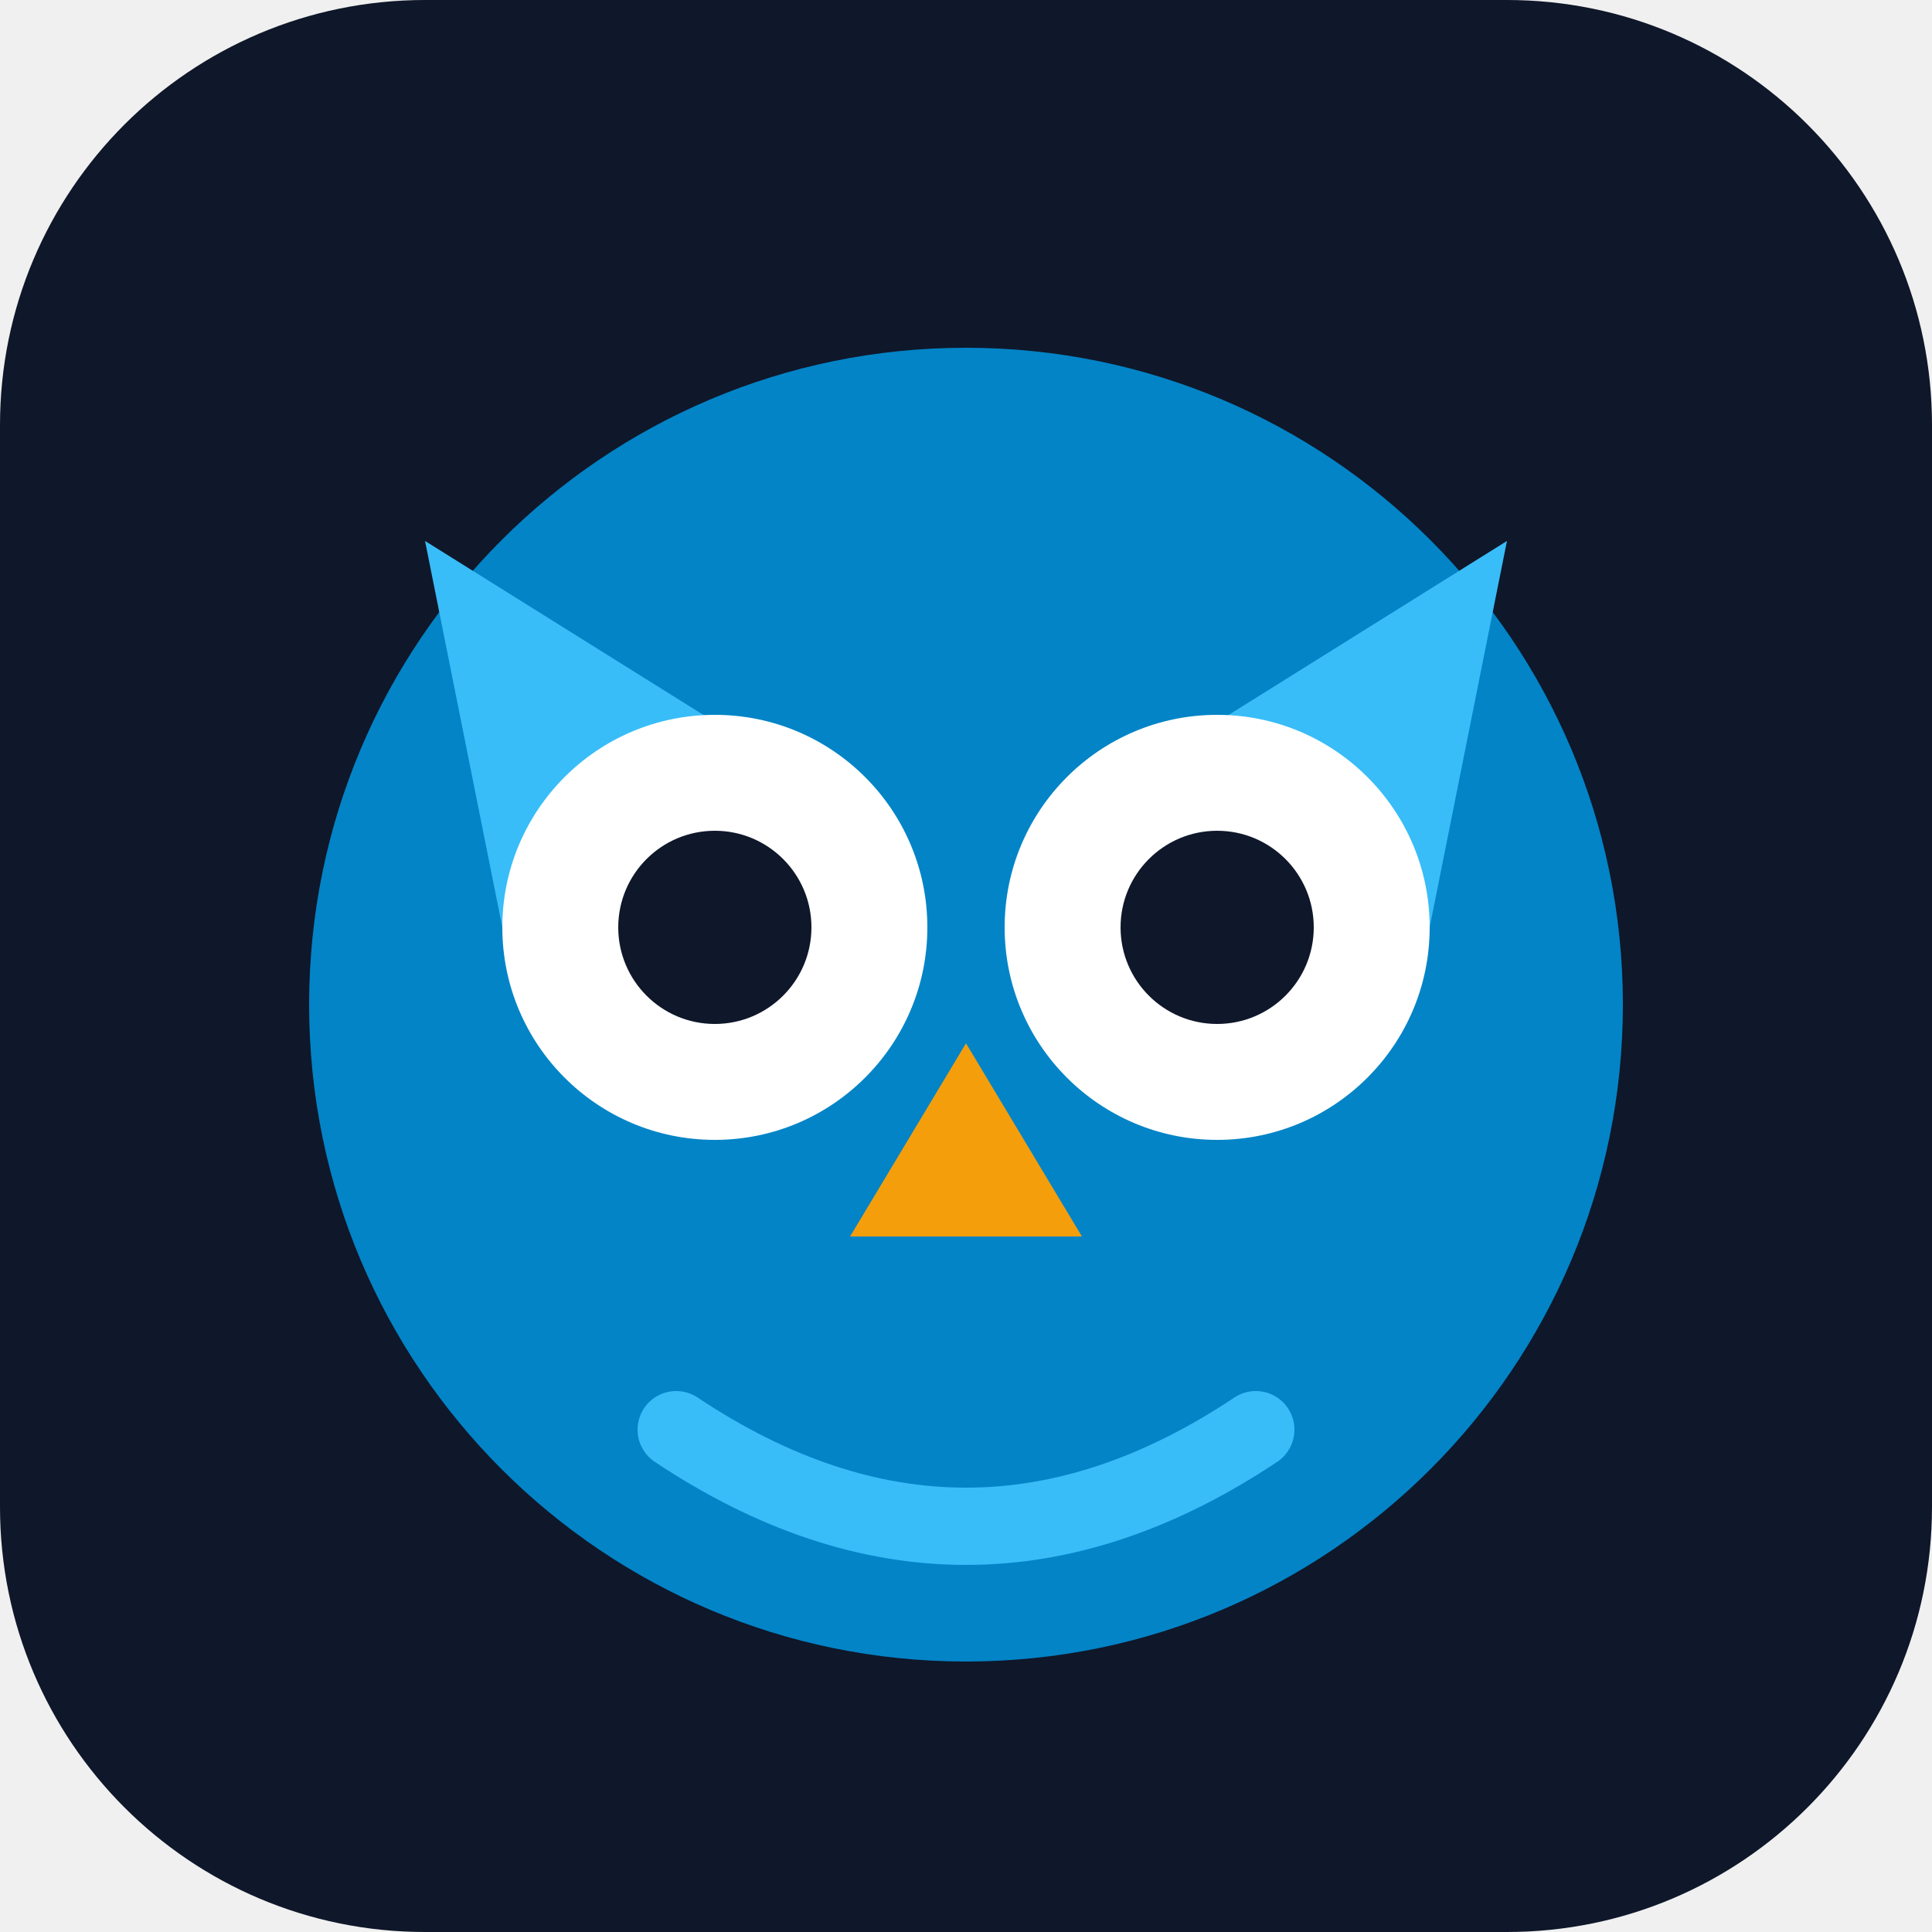
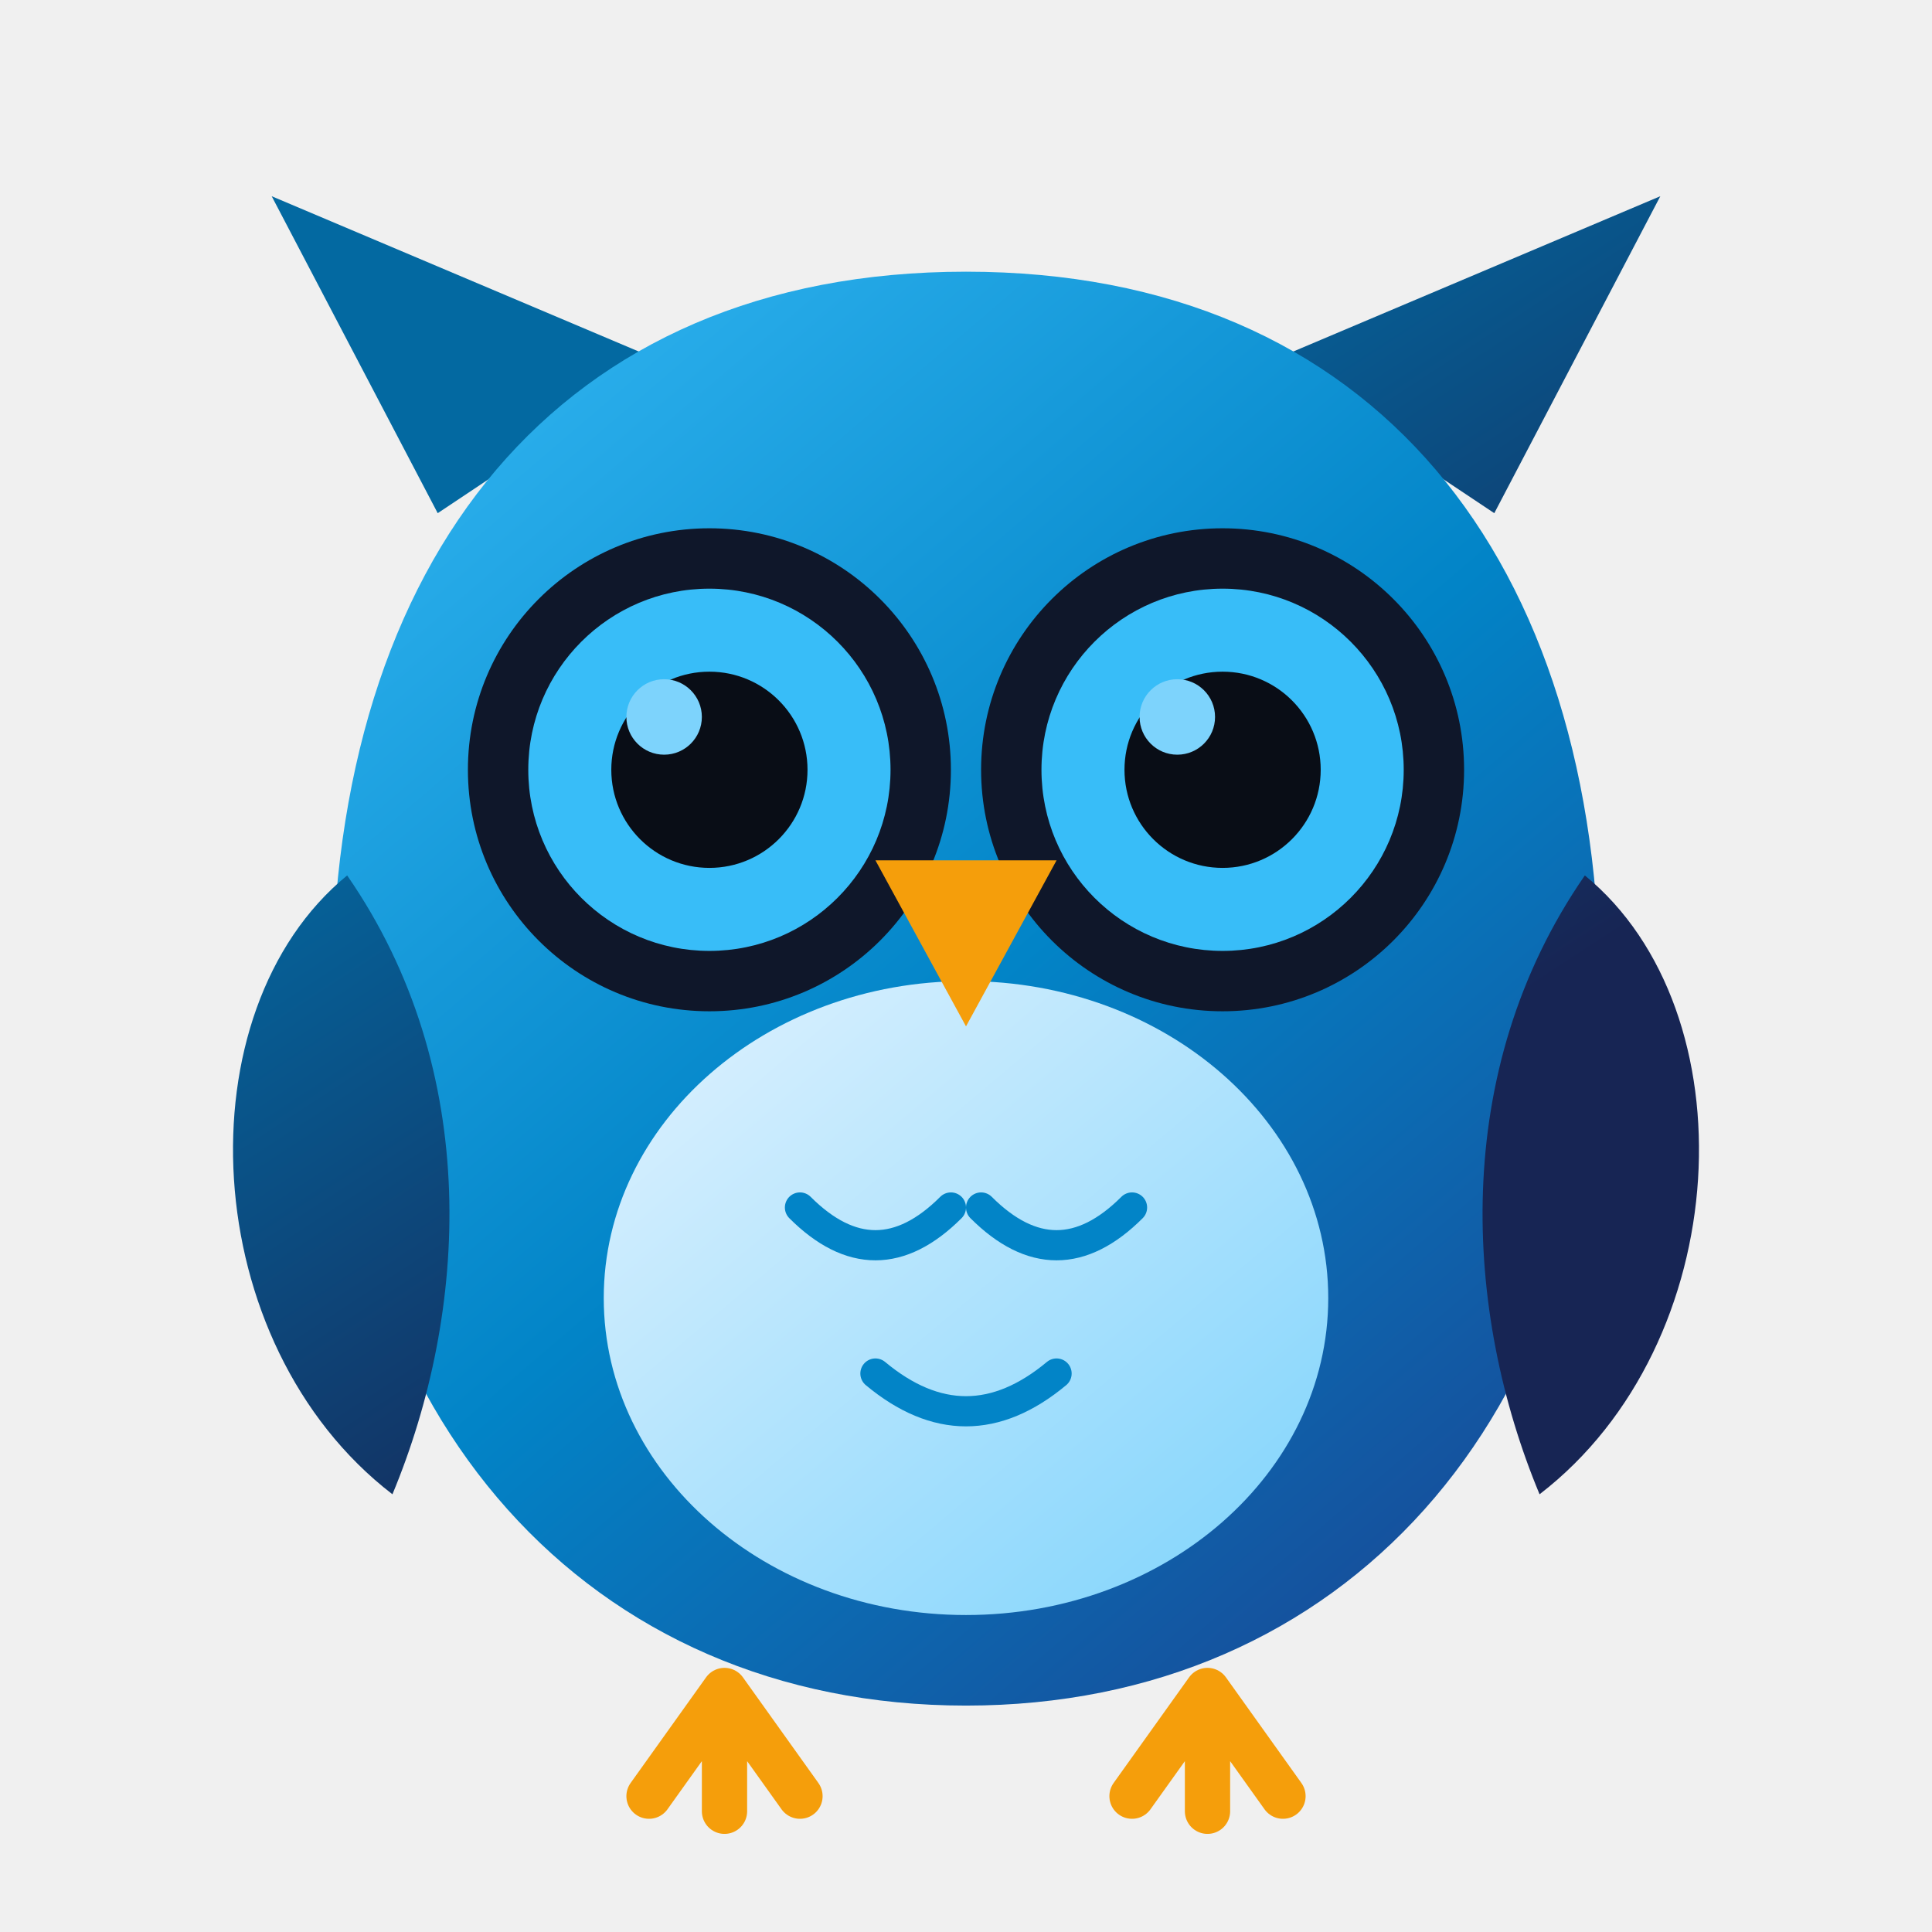
- <svg xmlns="http://www.w3.org/2000/svg" viewBox="0 0 100 100">
-   <rect width="100" height="100" rx="22" fill="#0f172a" />
-   <circle cx="50" cy="52" r="34" fill="#0284c7" />
-   <polygon points="22,28 38,38 26,48" fill="#38bdf8" />
-   <polygon points="78,28 62,38 74,48" fill="#38bdf8" />
-   <circle cx="37" cy="48" r="11" fill="#ffffff" />
-   <circle cx="63" cy="48" r="11" fill="#ffffff" />
-   <circle cx="37" cy="48" r="5" fill="#0f172a" />
-   <circle cx="63" cy="48" r="5" fill="#0f172a" />
-   <polygon points="50,54 44,64 56,64" fill="#f59e0b" />
-   <path d="M35,74 Q50,84 65,74" stroke="#38bdf8" stroke-width="4" fill="none" stroke-linecap="round" />
+ <svg xmlns="http://www.w3.org/2000/svg" viewBox="0 0 256 256" fill="none">
+   <defs>
+     <linearGradient id="owlBody" x1="40" y1="30" x2="216" y2="236" gradientUnits="userSpaceOnUse">
+       <stop offset="0%" stop-color="#38BDF8" />
+       <stop offset="50%" stop-color="#0284C7" />
+       <stop offset="100%" stop-color="#1E3A8A" />
+     </linearGradient>
+     <linearGradient id="owlBelly" x1="88" y1="125" x2="168" y2="220" gradientUnits="userSpaceOnUse">
+       <stop offset="0%" stop-color="#E0F2FE" />
+       <stop offset="100%" stop-color="#7DD3FC" />
+     </linearGradient>
+     <linearGradient id="owlWing" x1="28" y1="110" x2="90" y2="205" gradientUnits="userSpaceOnUse">
+       <stop offset="0%" stop-color="#0369A1" />
+       <stop offset="100%" stop-color="#172554" />
+     </linearGradient>
+   </defs>
+   <path d="M58 68L36 26L88 48Z" fill="url(#owlWing)" />
+   <path d="M198 68L220 26L168 48Z" fill="url(#owlWing)" />
+   <path d="M128 36C74 36 44 74 44 132C44 188 78 226 128 226C178 226 212 188 212 132C212 74 182 36 128 36Z" fill="url(#owlBody)" />
+   <path d="M46 116C24 134 26 178 52 198C62 174 64 142 46 116Z" fill="url(#owlWing)" />
+   <path d="M210 116C232 134 230 178 204 198C194 174 192 142 210 116Z" fill="url(#owlWing)" />
+   <ellipse cx="128" cy="172" rx="48" ry="42" fill="url(#owlBelly)" />
+   <path d="M106 160Q116 170 126 160" stroke="#0284C7" stroke-width="4" stroke-linecap="round" />
+   <path d="M130 160Q140 170 150 160" stroke="#0284C7" stroke-width="4" stroke-linecap="round" />
+   <path d="M116 182Q128 192 140 182" stroke="#0284C7" stroke-width="4" stroke-linecap="round" />
+   <circle cx="94" cy="102" r="32" fill="#0F172A" />
+   <circle cx="162" cy="102" r="32" fill="#0F172A" />
+   <circle cx="94" cy="102" r="24" fill="#38BDF8" />
+   <circle cx="162" cy="102" r="24" fill="#38BDF8" />
+   <circle cx="94" cy="102" r="13" fill="#090D16" />
+   <circle cx="162" cy="102" r="13" fill="#090D16" />
+   <circle cx="88" cy="95" r="5" fill="#7DD3FC" />
+   <circle cx="156" cy="95" r="5" fill="#7DD3FC" />
+   <path d="M116 114L140 114L128 136Z" fill="#F59E0B" />
+   <path d="M96 224L86 238M96 224L96 240M96 224L106 238" stroke="#F59E0B" stroke-width="6" stroke-linecap="round" />
+   <path d="M160 224L150 238M160 224L160 240M160 224L170 238" stroke="#F59E0B" stroke-width="6" stroke-linecap="round" />
</svg>
